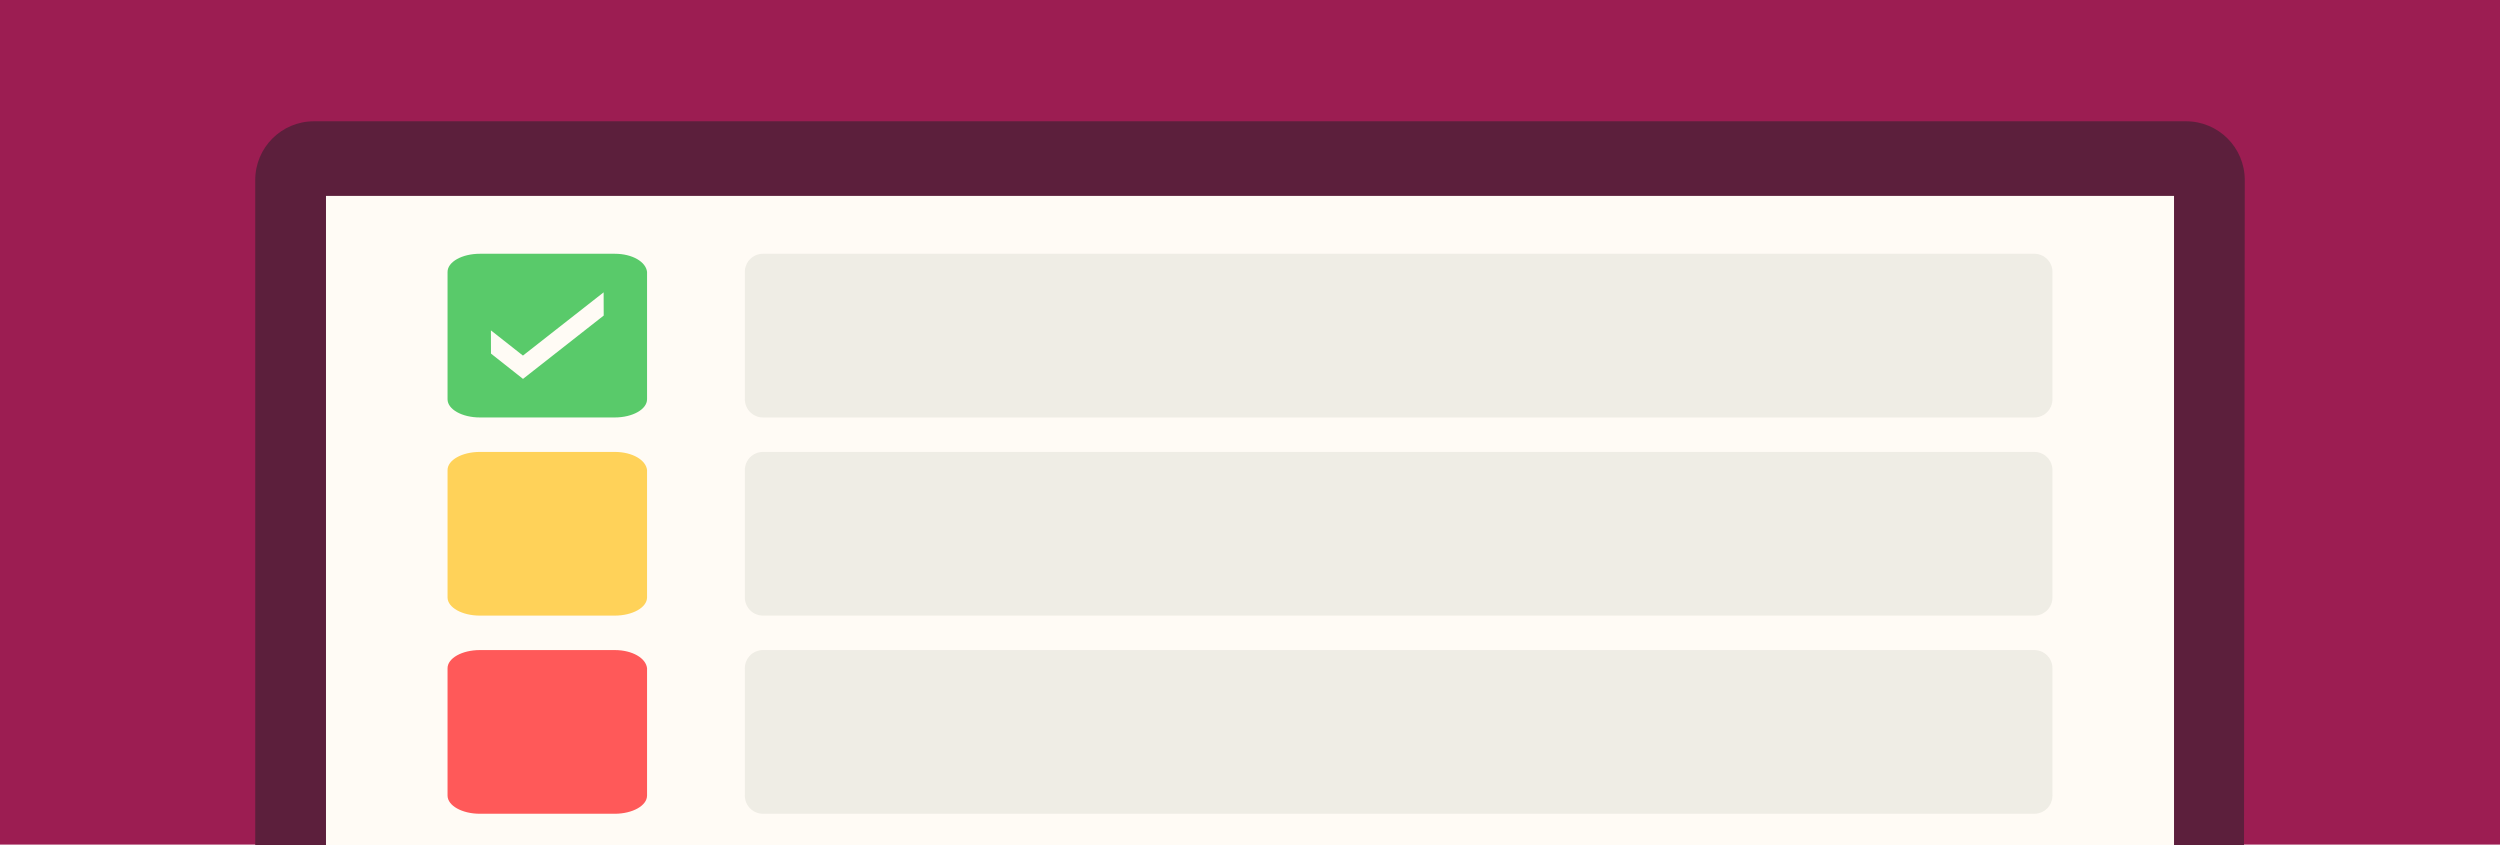
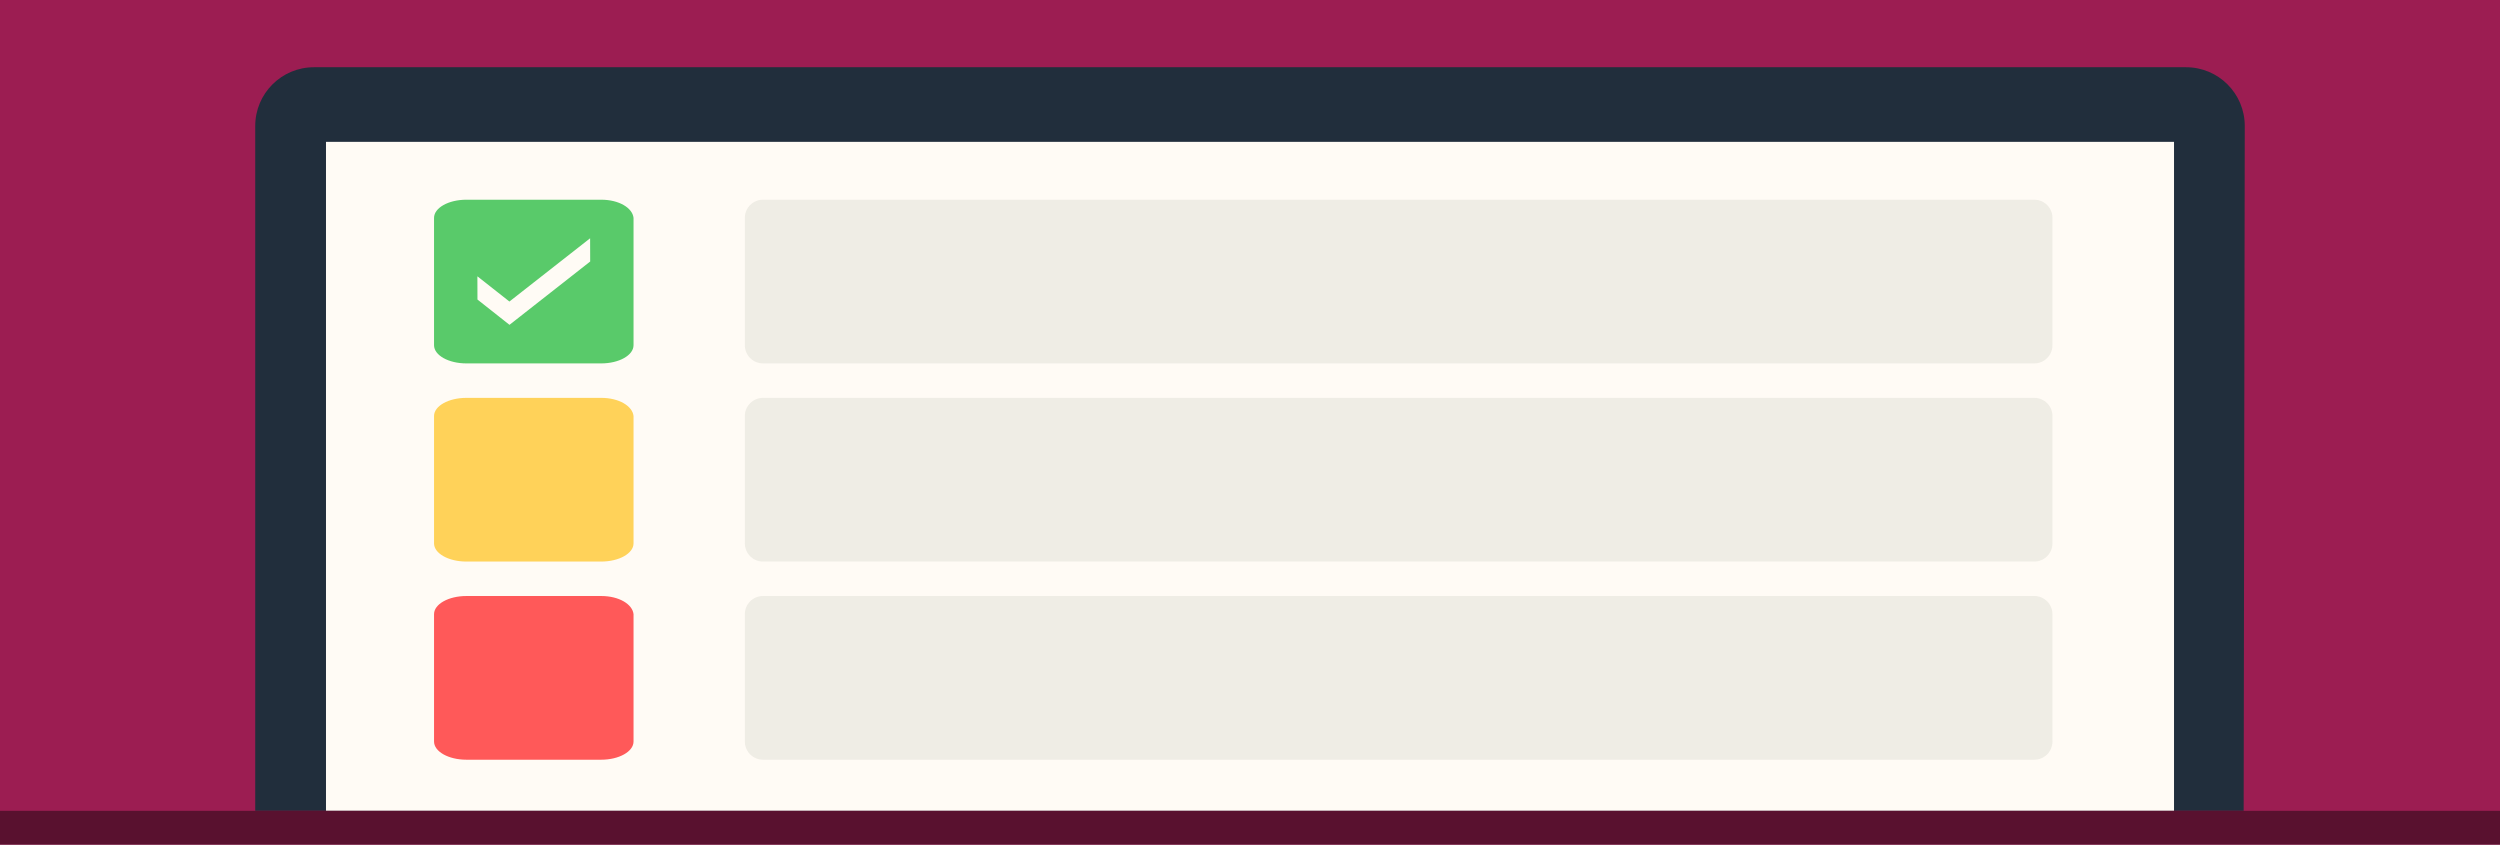
<svg xmlns="http://www.w3.org/2000/svg" width="370" height="125" id="svg2" version="1.1">
  <defs id="defs22" />
  <rect style="fill:#9c1d52" y="0" x="0" width="370" height="125" id="rect4" />
-   <path style="fill:#5c1f3c" d="m 332.062,173 -294.288,0 0,-146.36 c 0,-4.8 3.891,-8.69 8.69,-8.69 l 277.07,0 c 4.8,0 8.691,3.891 8.691,8.69 z" id="path6" />
-   <path style="fill:#fffbf5" d="m 321.755,28.994 0,144.006 -273.509,0 0,-144.006" id="polyline8" />
-   <path style="opacity:0.4;fill:#d7d7cc;fill-opacity:1" d="m 303.763,59.092 c 0,1.487 -1.205,2.692 -2.692,2.692 l -188.142,0 c -1.486,0 -2.692,-1.205 -2.692,-2.692 l 0,-18.843 c 0,-1.487 1.205,-2.692 2.692,-2.692 l 188.142,0 c 1.487,0 2.692,1.205 2.692,2.692 z" id="path14-0" />
-   <path style="fill:#59ca6a;fill-opacity:1" d="m 95.763,59.092 c 0,1.488 -2.143,2.692 -4.786,2.692 l -19.954,0 c -2.642,0 -4.786,-1.204 -4.786,-2.692 l 0,-18.843 c 0,-1.488 2.143,-2.692 4.786,-2.692 l 19.955,0 c 2.642,0 4.629,1.213 4.786,2.692 l 0,18.843 z" id="path12-9" />
-   <path style="fill:#fffbf5" d="m 89.347,46.703 -11.943,9.373 -4.739,-3.744 -0.011,-3.437 4.74,3.731 11.943,-9.361 0.011,3.438 z" id="path18-3" />
-   <path style="opacity:0.4;fill:#d7d7cc;fill-opacity:1" d="m 303.763,88.419 c 0,1.487 -1.205,2.692 -2.692,2.692 l -188.142,0 c -1.486,0 -2.692,-1.205 -2.692,-2.692 l 0,-18.843 c 0,-1.487 1.205,-2.692 2.692,-2.692 l 188.142,0 c 1.487,0 2.692,1.205 2.692,2.692 z" id="path14-0-5" />
-   <path style="fill:#ffd259" d="m 95.763,88.419 c 0,1.488 -2.143,2.692 -4.786,2.692 l -19.954,0 c -2.642,0 -4.786,-1.204 -4.786,-2.692 l 0,-18.843 c 0,-1.488 2.143,-2.692 4.786,-2.692 l 19.955,0 c 2.642,0 4.629,1.213 4.786,2.692 l 0,18.843 z" id="path12-9-8" />
-   <path style="opacity:0.4;fill:#d7d7cc;fill-opacity:1" d="m 303.763,117.745 c 0,1.487 -1.205,2.692 -2.692,2.692 l -188.142,0 c -1.486,0 -2.692,-1.205 -2.692,-2.692 l 0,-18.843 c 0,-1.487 1.205,-2.692 2.692,-2.692 l 188.142,0 c 1.487,0 2.692,1.205 2.692,2.692 z" id="path14-0-3" />
-   <path style="fill:#ff5959;fill-opacity:1" d="m 95.763,117.745 c 0,1.488 -2.143,2.692 -4.786,2.692 l -19.954,0 c -2.642,0 -4.786,-1.204 -4.786,-2.692 l 0,-18.843 c 0,-1.488 2.143,-2.692 4.786,-2.692 l 19.955,0 c 2.642,0 4.629,1.213 4.786,2.692 l 0,18.843 z" id="path12-9-9" />
+   <path style="fill:#212e3c;fill-opacity:1" d="m 332.062,120 -294.288,0 0,-101.36 c 0,-4.8 3.891,-8.69 8.69,-8.69 l 277.07,0 c 4.8,0 8.691,3.891 8.691,8.69 z" id="path6" />
+   <path style="fill:#fffbf5" d="m 321.755,20.994 0,99.006 -273.509,0 0,-99.006" id="polyline8" />
+   <path style="opacity:0.4;fill:#d7d7cc;fill-opacity:1" d="m 303.763,51.092 c 0,1.487 -1.205,2.692 -2.692,2.692 l -188.142,0 c -1.486,0 -2.692,-1.205 -2.692,-2.692 l 0,-18.843 c 0,-1.487 1.205,-2.692 2.692,-2.692 l 188.142,0 c 1.487,0 2.692,1.205 2.692,2.692 z" id="path14-0" />
+   <path style="fill:#59ca6a;fill-opacity:1" d="m 93.763,51.092 c 0,1.488 -2.143,2.692 -4.786,2.692 l -19.954,0 c -2.642,0 -4.786,-1.204 -4.786,-2.692 l 0,-18.843 c 0,-1.488 2.143,-2.692 4.786,-2.692 l 19.955,0 c 2.642,0 4.629,1.213 4.786,2.692 l 0,18.843 z" id="path12-9" />
+   <path style="fill:#fffbf5" d="m 87.347,38.703 -11.943,9.373 -4.739,-3.744 -0.011,-3.437 4.74,3.731 11.943,-9.361 0.011,3.438 z" id="path18-3" />
+   <path style="opacity:0.4;fill:#d7d7cc;fill-opacity:1" d="m 303.763,80.419 c 0,1.487 -1.205,2.692 -2.692,2.692 l -188.142,0 c -1.486,0 -2.692,-1.205 -2.692,-2.692 l 0,-18.843 c 0,-1.487 1.205,-2.692 2.692,-2.692 l 188.142,0 c 1.487,0 2.692,1.205 2.692,2.692 z" id="path14-0-5" />
+   <path style="fill:#ffd259" d="m 93.763,80.419 c 0,1.488 -2.143,2.692 -4.786,2.692 l -19.954,0 c -2.642,0 -4.786,-1.204 -4.786,-2.692 l 0,-18.843 c 0,-1.488 2.143,-2.692 4.786,-2.692 l 19.955,0 c 2.642,0 4.629,1.213 4.786,2.692 l 0,18.843 z" id="path12-9-8" />
+   <path style="opacity:0.4;fill:#d7d7cc;fill-opacity:1" d="m 303.763,109.745 c 0,1.487 -1.205,2.692 -2.692,2.692 l -188.142,0 c -1.486,0 -2.692,-1.205 -2.692,-2.692 l 0,-18.843 c 0,-1.487 1.205,-2.692 2.692,-2.692 l 188.142,0 c 1.487,0 2.692,1.205 2.692,2.692 z" id="path14-0-3" />
+   <path style="fill:#ff5959;fill-opacity:1" d="m 93.763,109.745 c 0,1.488 -2.143,2.692 -4.786,2.692 l -19.954,0 c -2.642,0 -4.786,-1.204 -4.786,-2.692 l 0,-18.843 c 0,-1.488 2.143,-2.692 4.786,-2.692 l 19.955,0 c 2.642,0 4.629,1.213 4.786,2.692 l 0,18.843 z" id="path12-9-9" />
+   <rect style="fill:#59112f;fill-opacity:1;stroke:none" id="rect3179" width="370" height="5" x="0" y="120" />
</svg>
